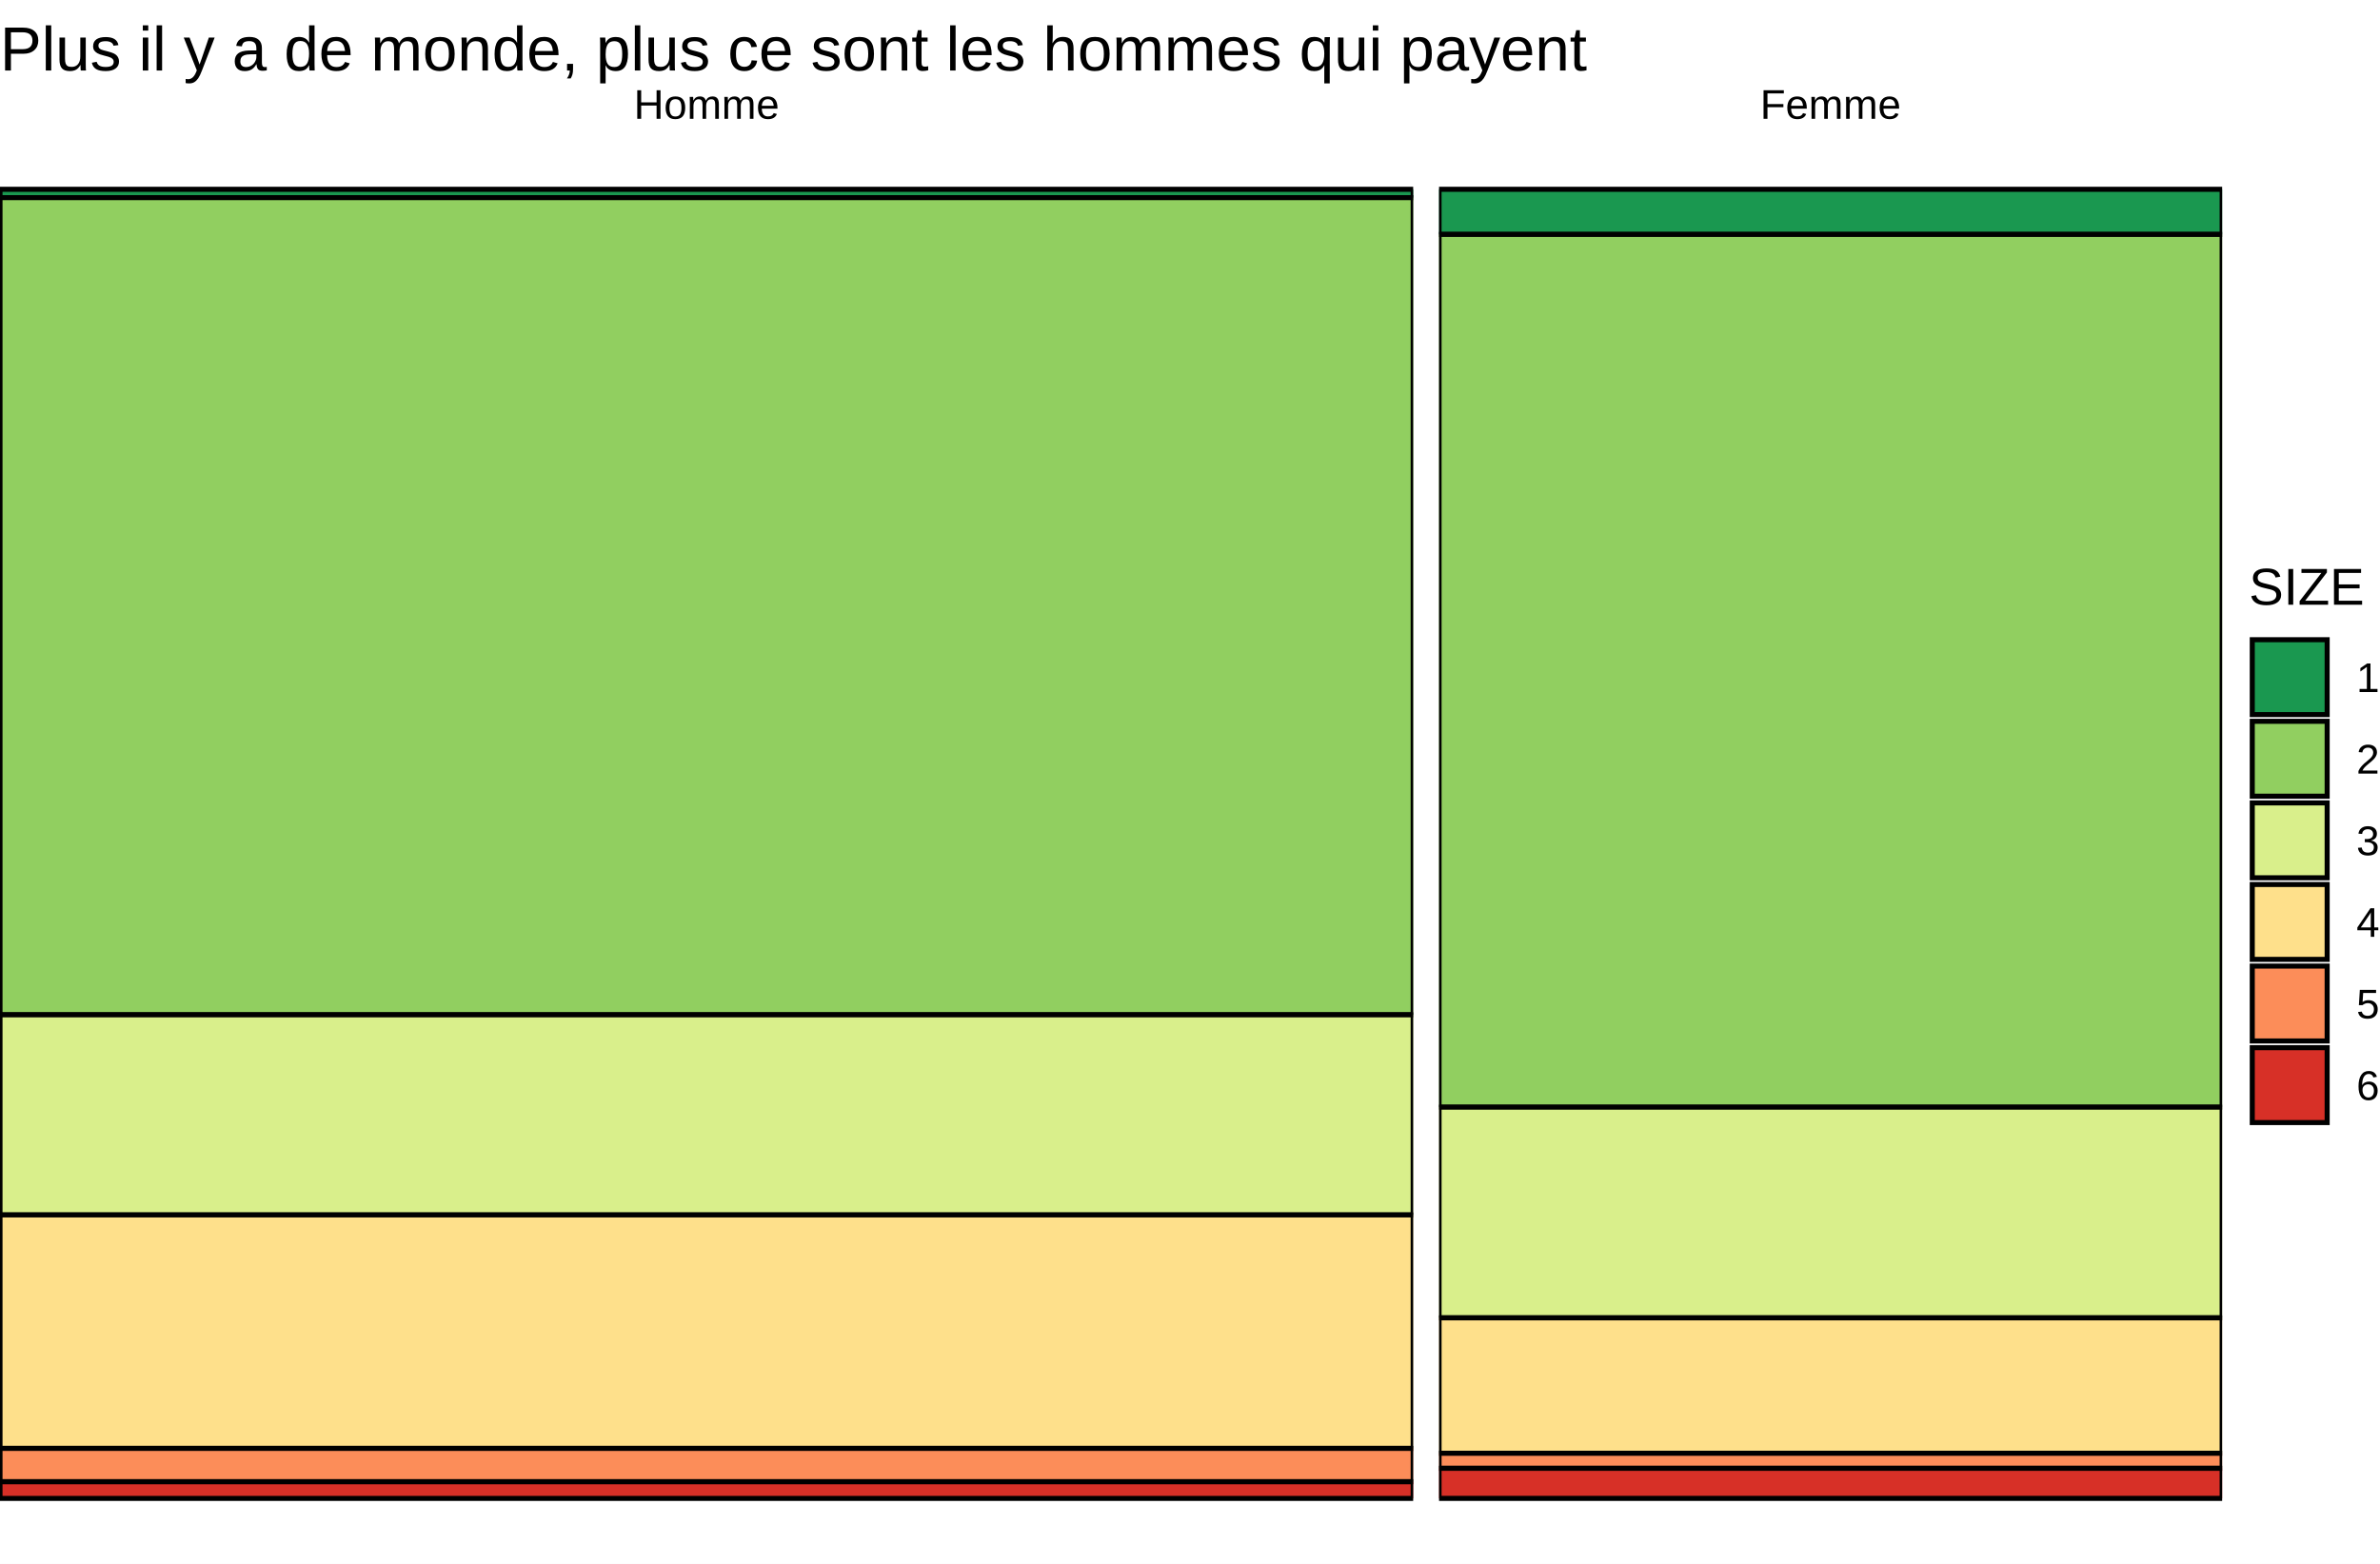
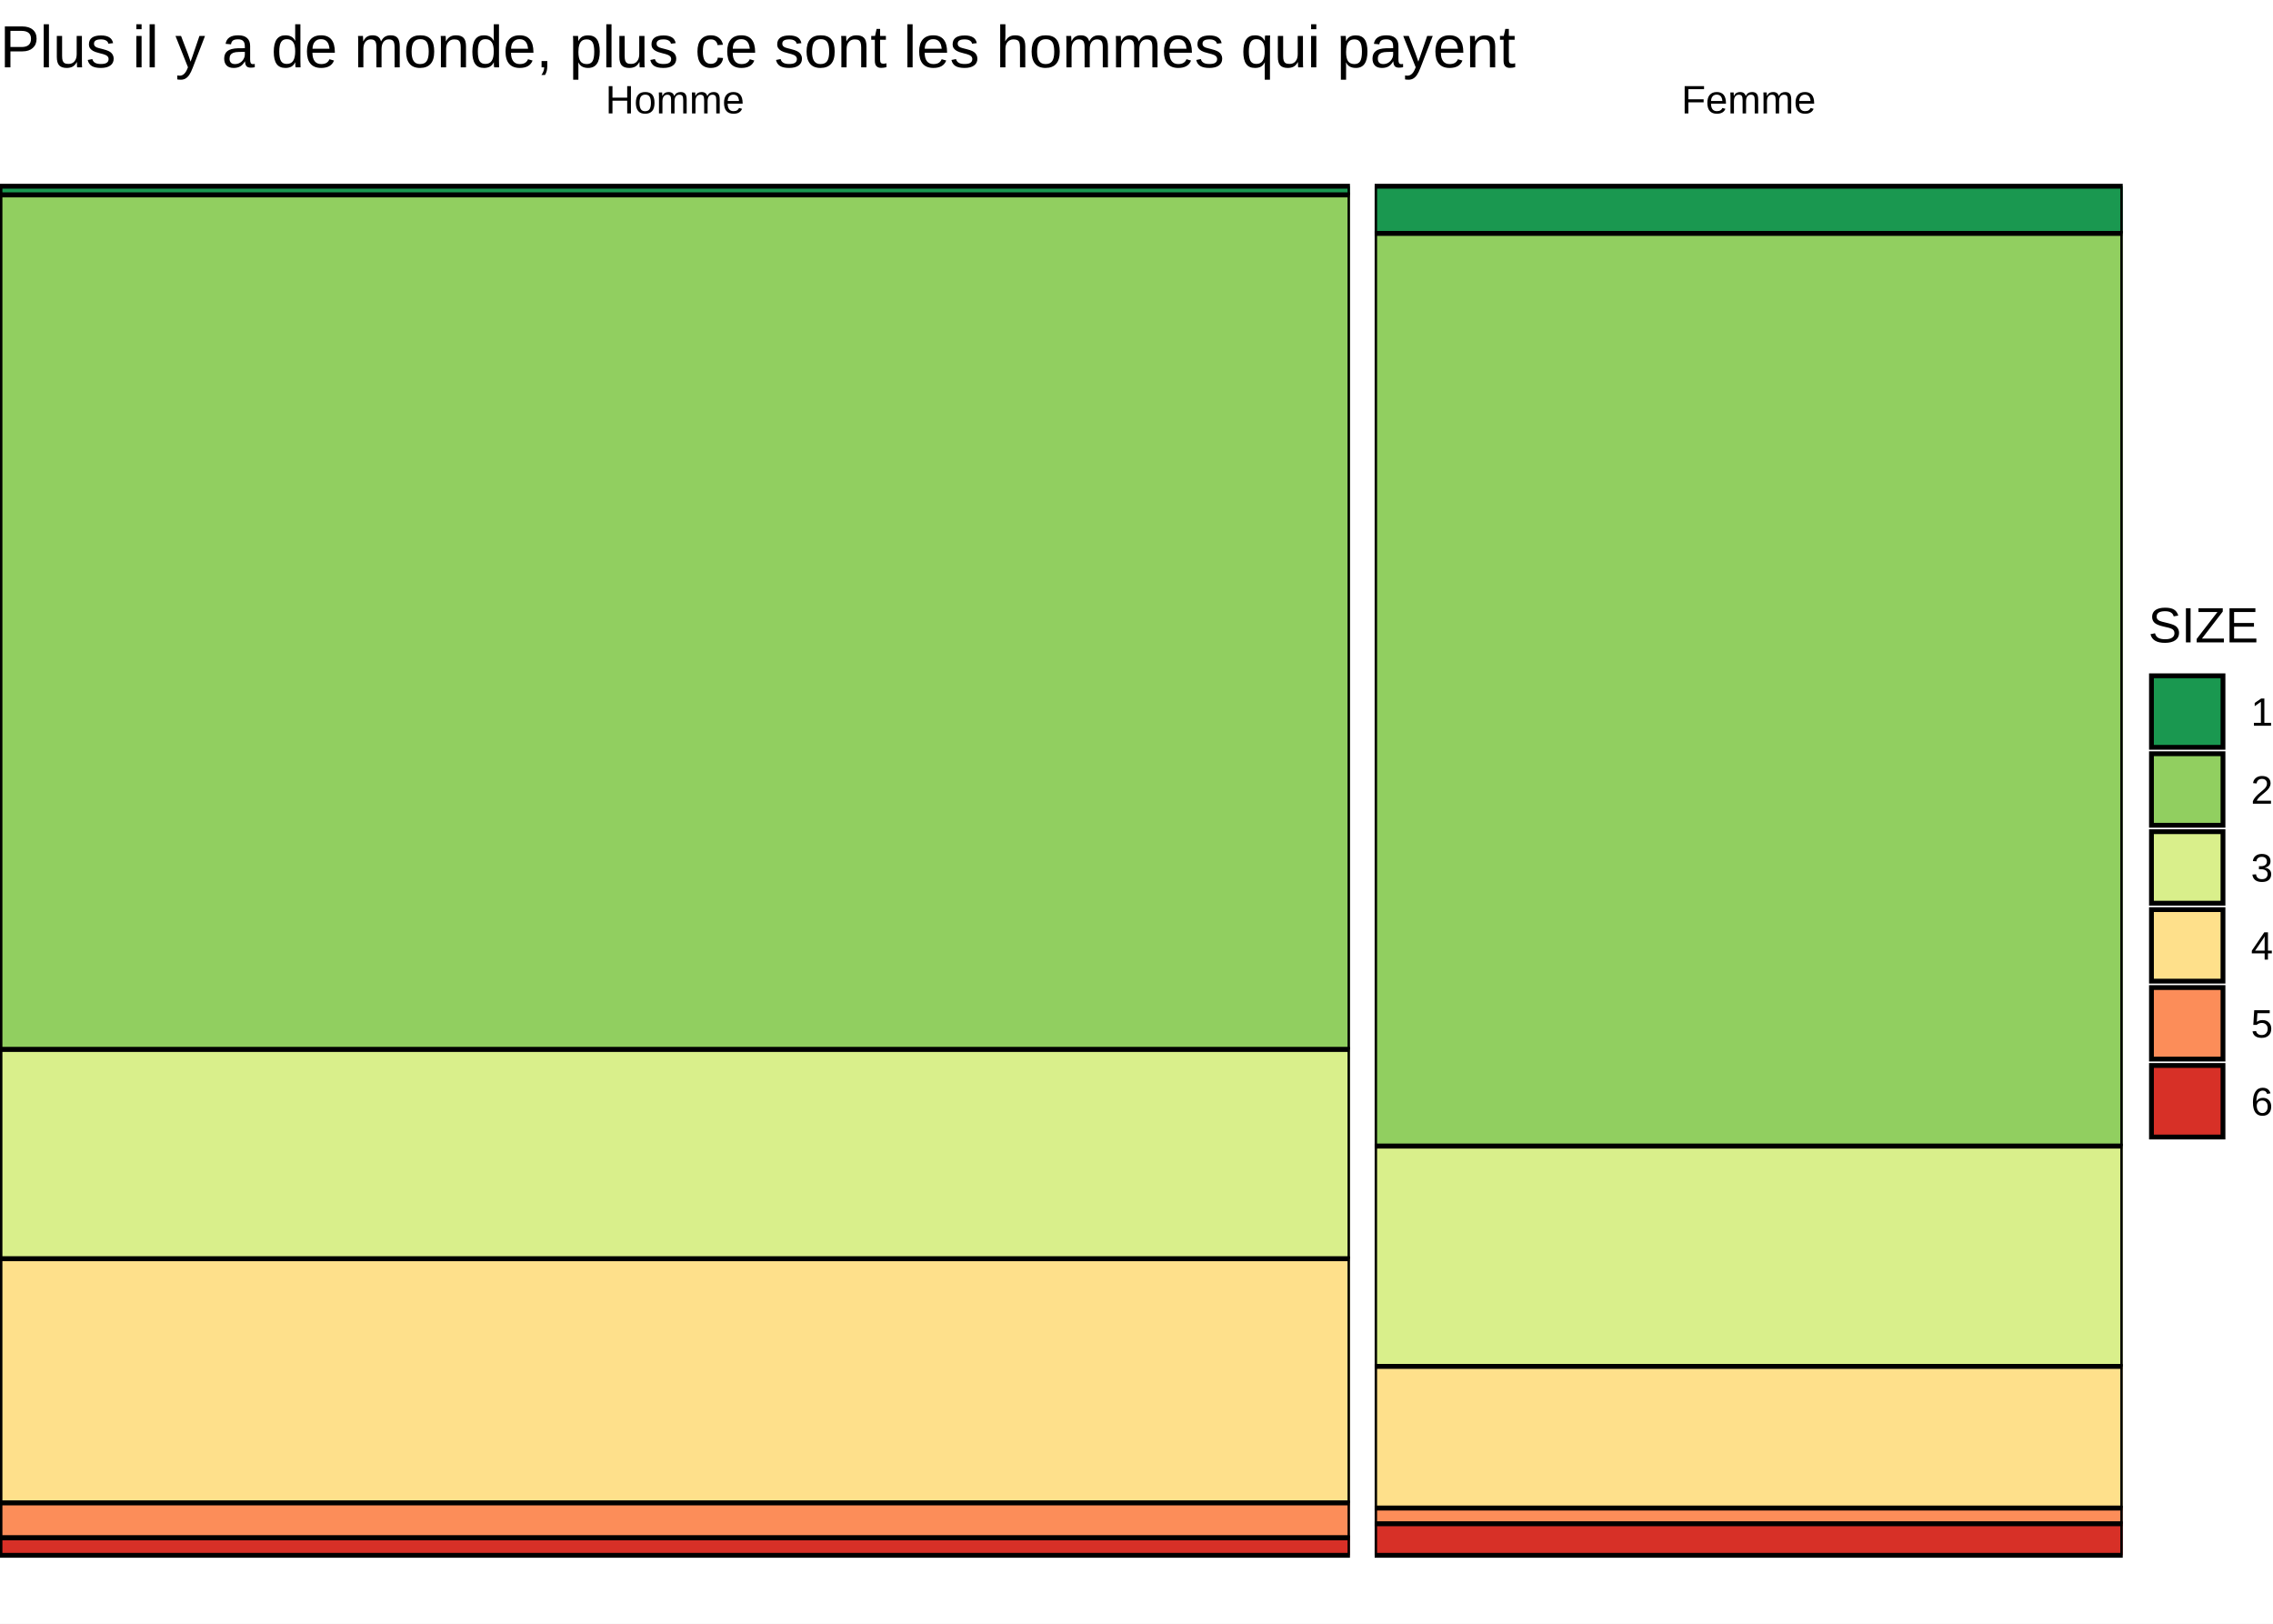
- <svg xmlns="http://www.w3.org/2000/svg" class="svglite" width="504.00pt" height="331.20pt" viewBox="0 0 504.00 331.20">
+ <svg xmlns="http://www.w3.org/2000/svg" class="svglite" width="504.00pt" height="360.00pt" viewBox="0 0 504.00 360.00">
  <defs>
    <style type="text/css">
    .svglite line, .svglite polyline, .svglite polygon, .svglite path, .svglite rect, .svglite circle {
      fill: none;
      stroke: #000000;
      stroke-linecap: round;
      stroke-linejoin: round;
      stroke-miterlimit: 10.00;
    }
    .svglite text {
      white-space: pre;
    }
  </style>
  </defs>
  <rect width="100%" height="100%" style="stroke: none; fill: #FFFFFF;" />
  <defs>
-     <clipPath id="cpMC4wMHw1MDQuMDB8MC4wMHwzMzEuMjA=">
-       <rect x="0.00" y="0.00" width="504.00" height="331.20" />
+     <clipPath id="cpMC4wMHw1MDQuMDB8MC4wMHwzNjAuMDA=">
+       <rect x="0.00" y="0.00" width="504.00" height="360.00" />
    </clipPath>
  </defs>
-   <g clip-path="url(#cpMC4wMHw1MDQuMDB8MC4wMHwzMzEuMjA=)">
+   <g clip-path="url(#cpMC4wMHw1MDQuMDB8MC4wMHwzNjAuMDA=)">
</g>
  <defs>
-     <clipPath id="cpMC4wMHwyOTkuMjZ8MjYuMjN8MzMxLjIw">
-       <rect x="0.00" y="26.23" width="299.26" height="304.97" />
+     <clipPath id="cpMC4wMHwyOTkuMzN8MjYuMTF8MzYwLjAw">
+       <rect x="0.00" y="26.11" width="299.33" height="333.89" />
    </clipPath>
  </defs>
-   <g clip-path="url(#cpMC4wMHwyOTkuMjZ8MjYuMjN8MzMxLjIw)">
-     <rect x="0.00" y="40.09" width="299.26" height="1.77" style="stroke-width: 1.07; stroke-linecap: butt; stroke-linejoin: miter; fill: #1A9850;" />
-     <rect x="0.00" y="41.86" width="299.26" height="173.06" style="stroke-width: 1.07; stroke-linecap: butt; stroke-linejoin: miter; fill: #91CF60;" />
-     <rect x="0.00" y="214.92" width="299.26" height="42.38" style="stroke-width: 1.07; stroke-linecap: butt; stroke-linejoin: miter; fill: #D9EF8B;" />
-     <rect x="0.00" y="257.30" width="299.26" height="49.45" style="stroke-width: 1.07; stroke-linecap: butt; stroke-linejoin: miter; fill: #FEE08B;" />
-     <rect x="0.00" y="306.74" width="299.26" height="7.06" style="stroke-width: 1.07; stroke-linecap: butt; stroke-linejoin: miter; fill: #FC8D59;" />
-     <rect x="0.00" y="313.81" width="299.26" height="3.53" style="stroke-width: 1.07; stroke-linecap: butt; stroke-linejoin: miter; fill: #D73027;" />
+   <g clip-path="url(#cpMC4wMHwyOTkuMzN8MjYuMTF8MzYwLjAw)">
+     <rect x="0.00" y="41.29" width="299.33" height="1.93" style="stroke-width: 1.07; stroke-linecap: butt; stroke-linejoin: miter; fill: #1A9850;" />
+     <rect x="0.00" y="43.22" width="299.33" height="189.47" style="stroke-width: 1.07; stroke-linecap: butt; stroke-linejoin: miter; fill: #91CF60;" />
+     <rect x="0.00" y="232.69" width="299.33" height="46.40" style="stroke-width: 1.07; stroke-linecap: butt; stroke-linejoin: miter; fill: #D9EF8B;" />
+     <rect x="0.00" y="279.09" width="299.33" height="54.13" style="stroke-width: 1.07; stroke-linecap: butt; stroke-linejoin: miter; fill: #FEE08B;" />
+     <rect x="0.00" y="333.22" width="299.33" height="7.73" style="stroke-width: 1.07; stroke-linecap: butt; stroke-linejoin: miter; fill: #FC8D59;" />
+     <rect x="0.00" y="340.96" width="299.33" height="3.87" style="stroke-width: 1.07; stroke-linecap: butt; stroke-linejoin: miter; fill: #D73027;" />
  </g>
-   <g clip-path="url(#cpMC4wMHw1MDQuMDB8MC4wMHwzMzEuMjA=)">
+   <g clip-path="url(#cpMC4wMHw1MDQuMDB8MC4wMHwzNjAuMDA=)">
</g>
  <defs>
-     <clipPath id="cpMzA0Ljc0fDQ3MC41N3wyNi4yM3wzMzEuMjA=">
-       <rect x="304.74" y="26.23" width="165.83" height="304.97" />
+     <clipPath id="cpMzA0LjgxfDQ3MC42OHwyNi4xMXwzNjAuMDA=">
+       <rect x="304.81" y="26.11" width="165.87" height="333.89" />
    </clipPath>
  </defs>
-   <g clip-path="url(#cpMzA0Ljc0fDQ3MC41N3wyNi4yM3wzMzEuMjA=)">
-     <rect x="304.74" y="40.09" width="165.83" height="9.56" style="stroke-width: 1.07; stroke-linecap: butt; stroke-linejoin: miter; fill: #1A9850;" />
-     <rect x="304.74" y="49.65" width="165.83" height="184.83" style="stroke-width: 1.07; stroke-linecap: butt; stroke-linejoin: miter; fill: #91CF60;" />
-     <rect x="304.74" y="234.48" width="165.83" height="44.61" style="stroke-width: 1.07; stroke-linecap: butt; stroke-linejoin: miter; fill: #D9EF8B;" />
-     <rect x="304.74" y="279.10" width="165.83" height="28.68" style="stroke-width: 1.07; stroke-linecap: butt; stroke-linejoin: miter; fill: #FEE08B;" />
-     <rect x="304.74" y="307.78" width="165.83" height="3.19" style="stroke-width: 1.07; stroke-linecap: butt; stroke-linejoin: miter; fill: #FC8D59;" />
-     <rect x="304.74" y="310.96" width="165.83" height="6.37" style="stroke-width: 1.07; stroke-linecap: butt; stroke-linejoin: miter; fill: #D73027;" />
+   <g clip-path="url(#cpMzA0LjgxfDQ3MC42OHwyNi4xMXwzNjAuMDA=)">
+     <rect x="304.81" y="41.29" width="165.87" height="10.47" style="stroke-width: 1.07; stroke-linecap: butt; stroke-linejoin: miter; fill: #1A9850;" />
+     <rect x="304.81" y="51.76" width="165.87" height="202.35" style="stroke-width: 1.07; stroke-linecap: butt; stroke-linejoin: miter; fill: #91CF60;" />
+     <rect x="304.81" y="254.11" width="165.87" height="48.84" style="stroke-width: 1.07; stroke-linecap: butt; stroke-linejoin: miter; fill: #D9EF8B;" />
+     <rect x="304.81" y="302.96" width="165.87" height="31.40" style="stroke-width: 1.07; stroke-linecap: butt; stroke-linejoin: miter; fill: #FEE08B;" />
+     <rect x="304.81" y="334.36" width="165.87" height="3.49" style="stroke-width: 1.07; stroke-linecap: butt; stroke-linejoin: miter; fill: #FC8D59;" />
+     <rect x="304.81" y="337.85" width="165.87" height="6.98" style="stroke-width: 1.07; stroke-linecap: butt; stroke-linejoin: miter; fill: #D73027;" />
  </g>
-   <g clip-path="url(#cpMC4wMHw1MDQuMDB8MC4wMHwzMzEuMjA=)">
+   <g clip-path="url(#cpMC4wMHw1MDQuMDB8MC4wMHwzNjAuMDA=)">
</g>
  <defs>
-     <clipPath id="cpMC4wMHwyOTkuMjZ8MTcuNzl8MjYuMjM=">
-       <rect x="0.00" y="17.79" width="299.26" height="8.44" />
+     <clipPath id="cpMC4wMHwyOTkuMzN8MTcuODZ8MjYuMTE=">
+       <rect x="0.00" y="17.86" width="299.33" height="8.26" />
    </clipPath>
  </defs>
-   <g clip-path="url(#cpMC4wMHwyOTkuMjZ8MTcuNzl8MjYuMjM=)">
-     <text x="149.63" y="25.16" text-anchor="middle" style="font-size: 8.80px; font-family: &quot;Arial&quot;;" textLength="30.80px" lengthAdjust="spacingAndGlyphs">Homme</text>
+   <g clip-path="url(#cpMC4wMHwyOTkuMzN8MTcuODZ8MjYuMTE=)">
+     <text x="149.66" y="25.14" text-anchor="middle" style="font-size: 8.80px; font-family: &quot;Arial&quot;;" textLength="30.80px" lengthAdjust="spacingAndGlyphs">Homme</text>
  </g>
-   <g clip-path="url(#cpMC4wMHw1MDQuMDB8MC4wMHwzMzEuMjA=)">
+   <g clip-path="url(#cpMC4wMHw1MDQuMDB8MC4wMHwzNjAuMDA=)">
</g>
  <defs>
-     <clipPath id="cpMzA0Ljc0fDQ3MC41N3wxNy43OXwyNi4yMw==">
-       <rect x="304.74" y="17.79" width="165.83" height="8.44" />
+     <clipPath id="cpMzA0LjgxfDQ3MC42OHwxNy44NnwyNi4xMQ==">
+       <rect x="304.81" y="17.86" width="165.87" height="8.26" />
    </clipPath>
  </defs>
-   <g clip-path="url(#cpMzA0Ljc0fDQ3MC41N3wxNy43OXwyNi4yMw==)">
-     <text x="387.65" y="25.16" text-anchor="middle" style="font-size: 8.80px; font-family: &quot;Arial&quot;;" textLength="29.82px" lengthAdjust="spacingAndGlyphs">Femme</text>
+   <g clip-path="url(#cpMzA0LjgxfDQ3MC42OHwxNy44NnwyNi4xMQ==)">
+     <text x="387.74" y="25.14" text-anchor="middle" style="font-size: 8.80px; font-family: &quot;Arial&quot;;" textLength="29.82px" lengthAdjust="spacingAndGlyphs">Femme</text>
  </g>
-   <g clip-path="url(#cpMC4wMHw1MDQuMDB8MC4wMHwzMzEuMjA=)">
-     <text x="476.24" y="128.07" style="font-size: 11.00px; font-family: &quot;Arial&quot;;" textLength="24.45px" lengthAdjust="spacingAndGlyphs">SIZE</text>
-     <rect x="476.95" y="135.48" width="15.86" height="15.86" style="stroke-width: 1.07; stroke-linecap: butt; stroke-linejoin: miter; fill: #1A9850;" />
-     <rect x="476.95" y="152.76" width="15.86" height="15.86" style="stroke-width: 1.07; stroke-linecap: butt; stroke-linejoin: miter; fill: #91CF60;" />
-     <rect x="476.95" y="170.04" width="15.86" height="15.86" style="stroke-width: 1.07; stroke-linecap: butt; stroke-linejoin: miter; fill: #D9EF8B;" />
-     <rect x="476.95" y="187.32" width="15.86" height="15.86" style="stroke-width: 1.07; stroke-linecap: butt; stroke-linejoin: miter; fill: #FEE08B;" />
-     <rect x="476.95" y="204.60" width="15.86" height="15.86" style="stroke-width: 1.07; stroke-linecap: butt; stroke-linejoin: miter; fill: #FC8D59;" />
-     <rect x="476.95" y="221.88" width="15.86" height="15.86" style="stroke-width: 1.07; stroke-linecap: butt; stroke-linejoin: miter; fill: #D73027;" />
-     <text x="499.00" y="146.56" style="font-size: 8.80px; font-family: &quot;Arial&quot;;" textLength="4.90px" lengthAdjust="spacingAndGlyphs">1</text>
-     <text x="499.00" y="163.84" style="font-size: 8.80px; font-family: &quot;Arial&quot;;" textLength="4.90px" lengthAdjust="spacingAndGlyphs">2</text>
-     <text x="499.00" y="181.12" style="font-size: 8.80px; font-family: &quot;Arial&quot;;" textLength="4.90px" lengthAdjust="spacingAndGlyphs">3</text>
-     <text x="499.00" y="198.40" style="font-size: 8.80px; font-family: &quot;Arial&quot;;" textLength="4.90px" lengthAdjust="spacingAndGlyphs">4</text>
-     <text x="499.00" y="215.68" style="font-size: 8.80px; font-family: &quot;Arial&quot;;" textLength="4.90px" lengthAdjust="spacingAndGlyphs">5</text>
-     <text x="499.00" y="232.96" style="font-size: 8.80px; font-family: &quot;Arial&quot;;" textLength="4.90px" lengthAdjust="spacingAndGlyphs">6</text>
-     <text x="0.00" y="14.93" style="font-size: 13.20px; font-family: &quot;Arial&quot;;" textLength="335.82px" lengthAdjust="spacingAndGlyphs">Plus il y a de monde, plus ce sont les hommes qui payent</text>
+   <g clip-path="url(#cpMC4wMHw1MDQuMDB8MC4wMHwzNjAuMDA=)">
+     <text x="476.34" y="142.42" style="font-size: 11.00px; font-family: &quot;Arial&quot;;" textLength="24.44px" lengthAdjust="spacingAndGlyphs">SIZE</text>
+     <rect x="477.05" y="149.83" width="15.86" height="15.86" style="stroke-width: 1.07; stroke-linecap: butt; stroke-linejoin: miter; fill: #1A9850;" />
+     <rect x="477.05" y="167.11" width="15.86" height="15.86" style="stroke-width: 1.07; stroke-linecap: butt; stroke-linejoin: miter; fill: #91CF60;" />
+     <rect x="477.05" y="184.39" width="15.86" height="15.86" style="stroke-width: 1.07; stroke-linecap: butt; stroke-linejoin: miter; fill: #D9EF8B;" />
+     <rect x="477.05" y="201.67" width="15.86" height="15.86" style="stroke-width: 1.07; stroke-linecap: butt; stroke-linejoin: miter; fill: #FEE08B;" />
+     <rect x="477.05" y="218.95" width="15.86" height="15.86" style="stroke-width: 1.07; stroke-linecap: butt; stroke-linejoin: miter; fill: #FC8D59;" />
+     <rect x="477.05" y="236.23" width="15.86" height="15.86" style="stroke-width: 1.07; stroke-linecap: butt; stroke-linejoin: miter; fill: #D73027;" />
+     <text x="499.10" y="160.91" style="font-size: 8.80px; font-family: &quot;Arial&quot;;" textLength="4.90px" lengthAdjust="spacingAndGlyphs">1</text>
+     <text x="499.10" y="178.19" style="font-size: 8.80px; font-family: &quot;Arial&quot;;" textLength="4.90px" lengthAdjust="spacingAndGlyphs">2</text>
+     <text x="499.10" y="195.47" style="font-size: 8.80px; font-family: &quot;Arial&quot;;" textLength="4.90px" lengthAdjust="spacingAndGlyphs">3</text>
+     <text x="499.10" y="212.75" style="font-size: 8.80px; font-family: &quot;Arial&quot;;" textLength="4.90px" lengthAdjust="spacingAndGlyphs">4</text>
+     <text x="499.10" y="230.03" style="font-size: 8.80px; font-family: &quot;Arial&quot;;" textLength="4.90px" lengthAdjust="spacingAndGlyphs">5</text>
+     <text x="499.10" y="247.31" style="font-size: 8.80px; font-family: &quot;Arial&quot;;" textLength="4.90px" lengthAdjust="spacingAndGlyphs">6</text>
+     <text x="0.00" y="14.94" style="font-size: 13.20px; font-family: &quot;Arial&quot;;" textLength="335.82px" lengthAdjust="spacingAndGlyphs">Plus il y a de monde, plus ce sont les hommes qui payent</text>
  </g>
</svg>
